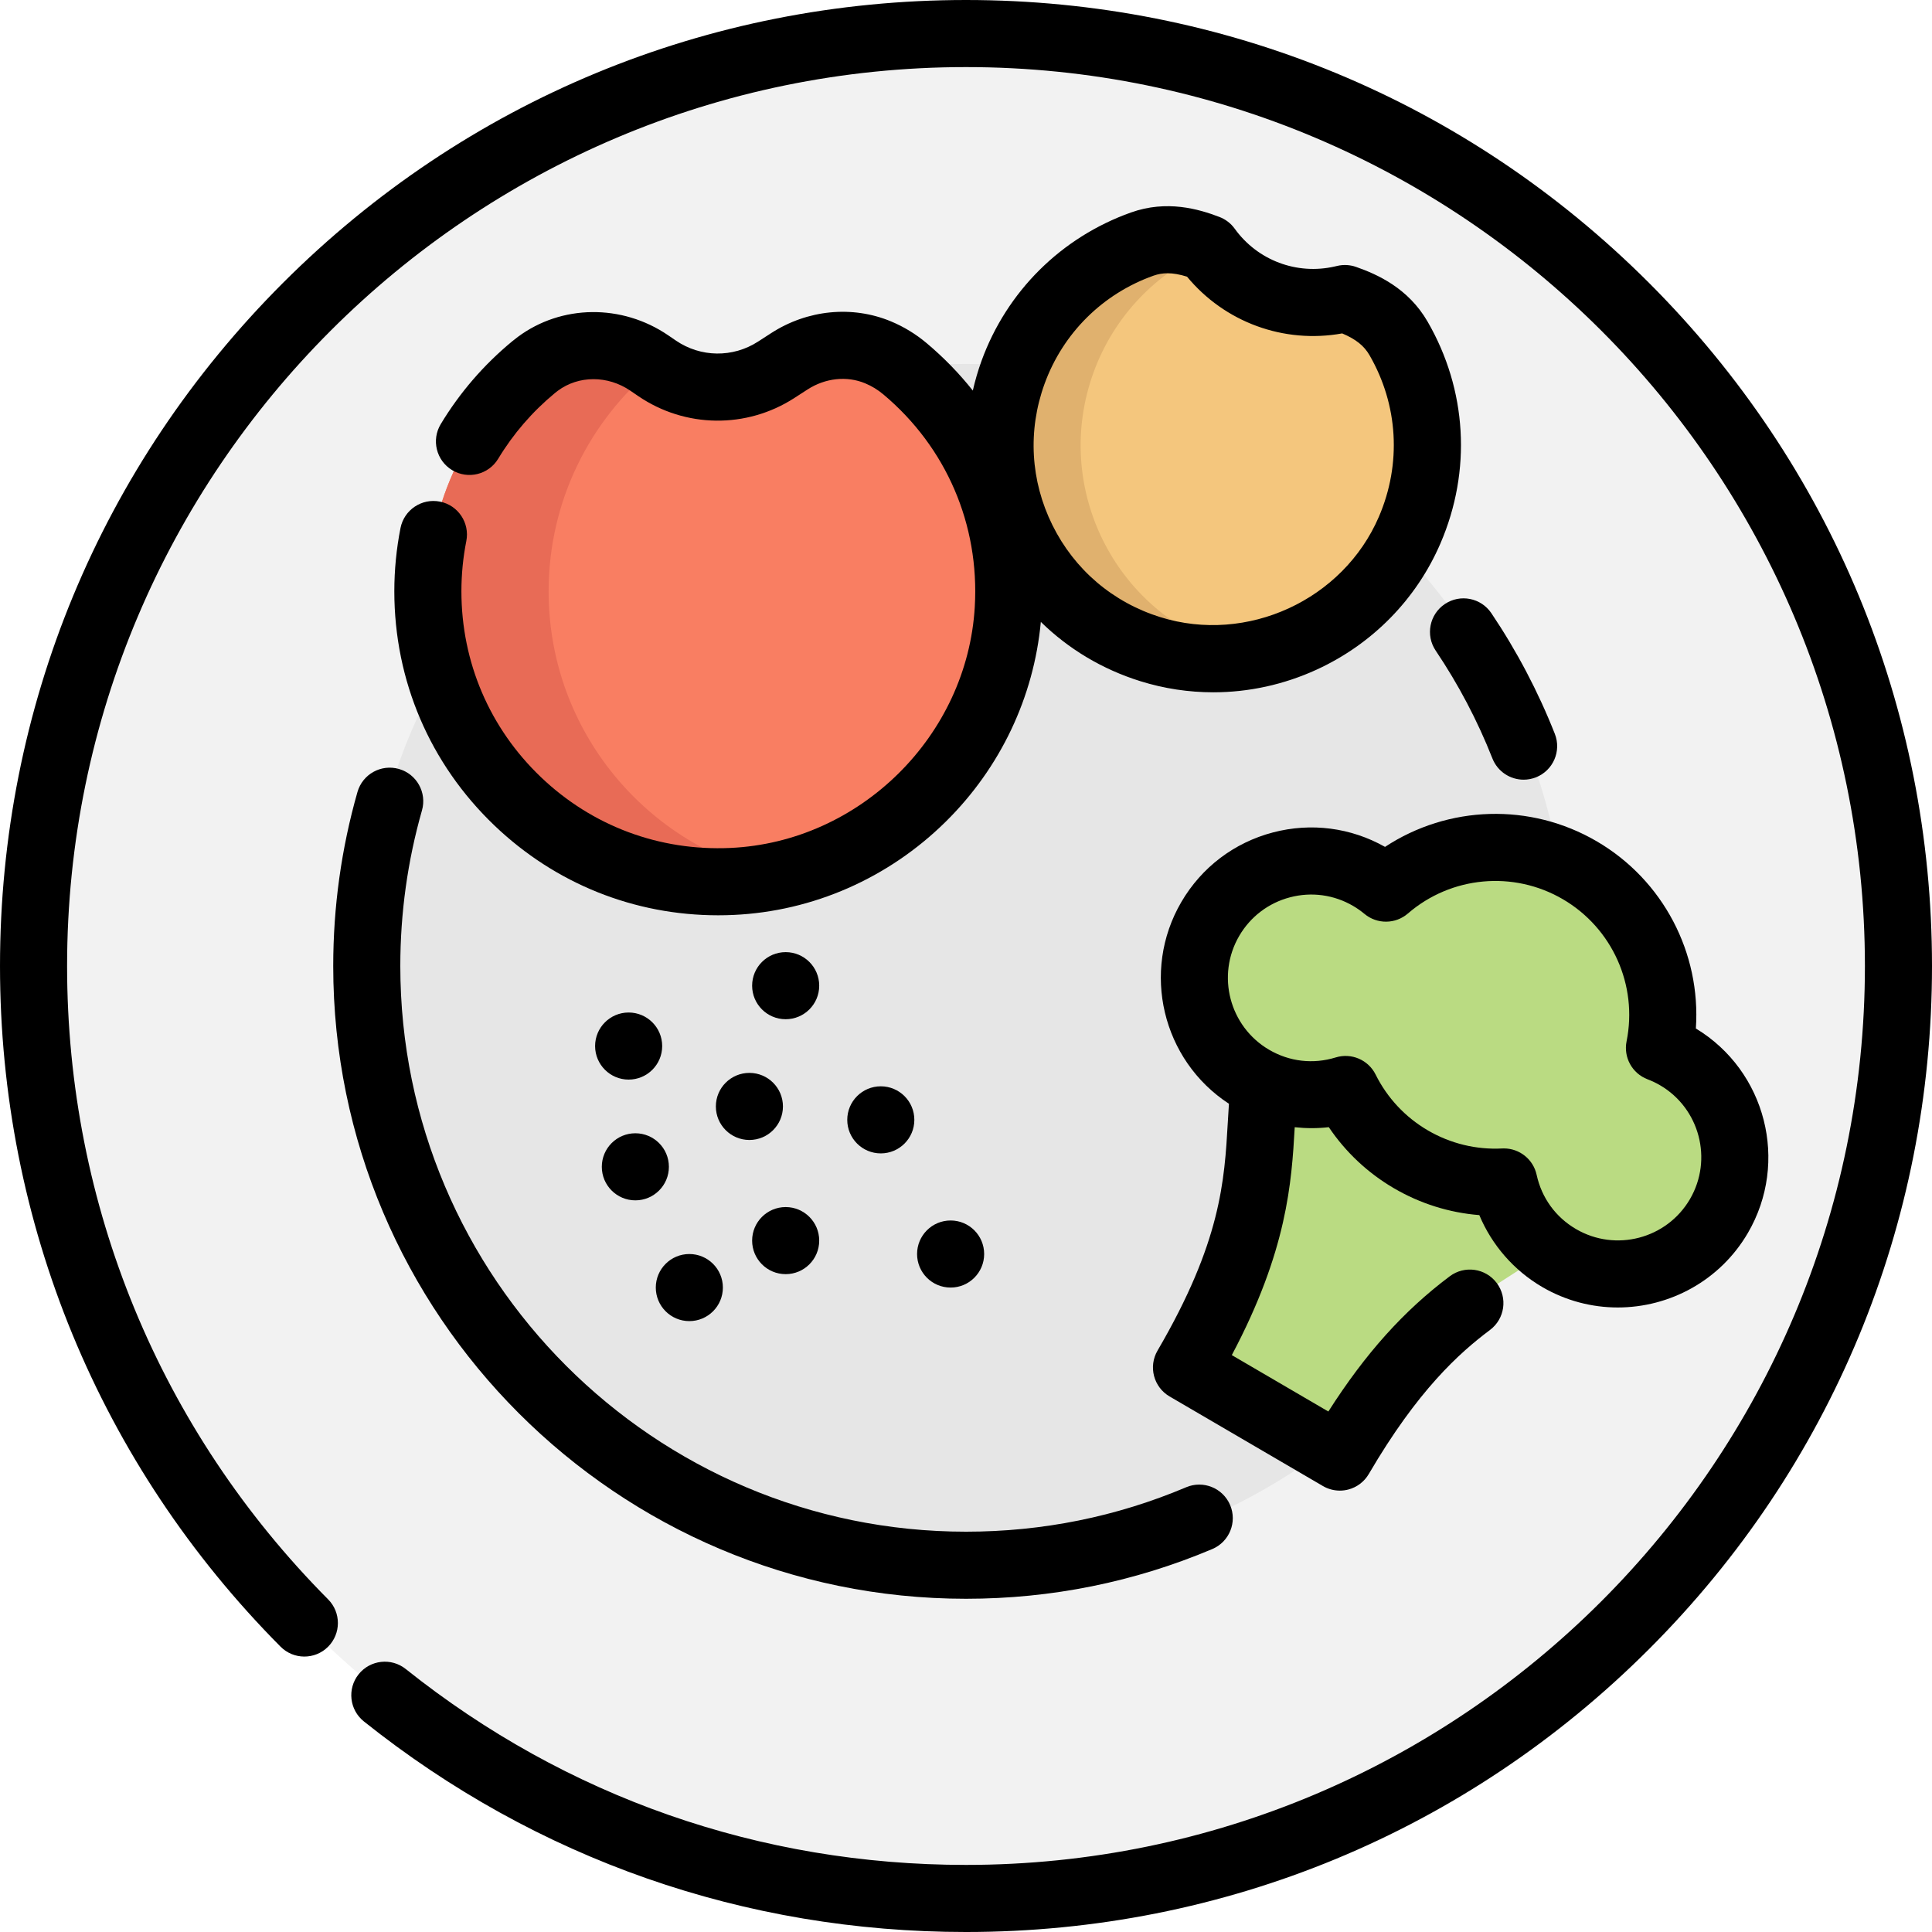
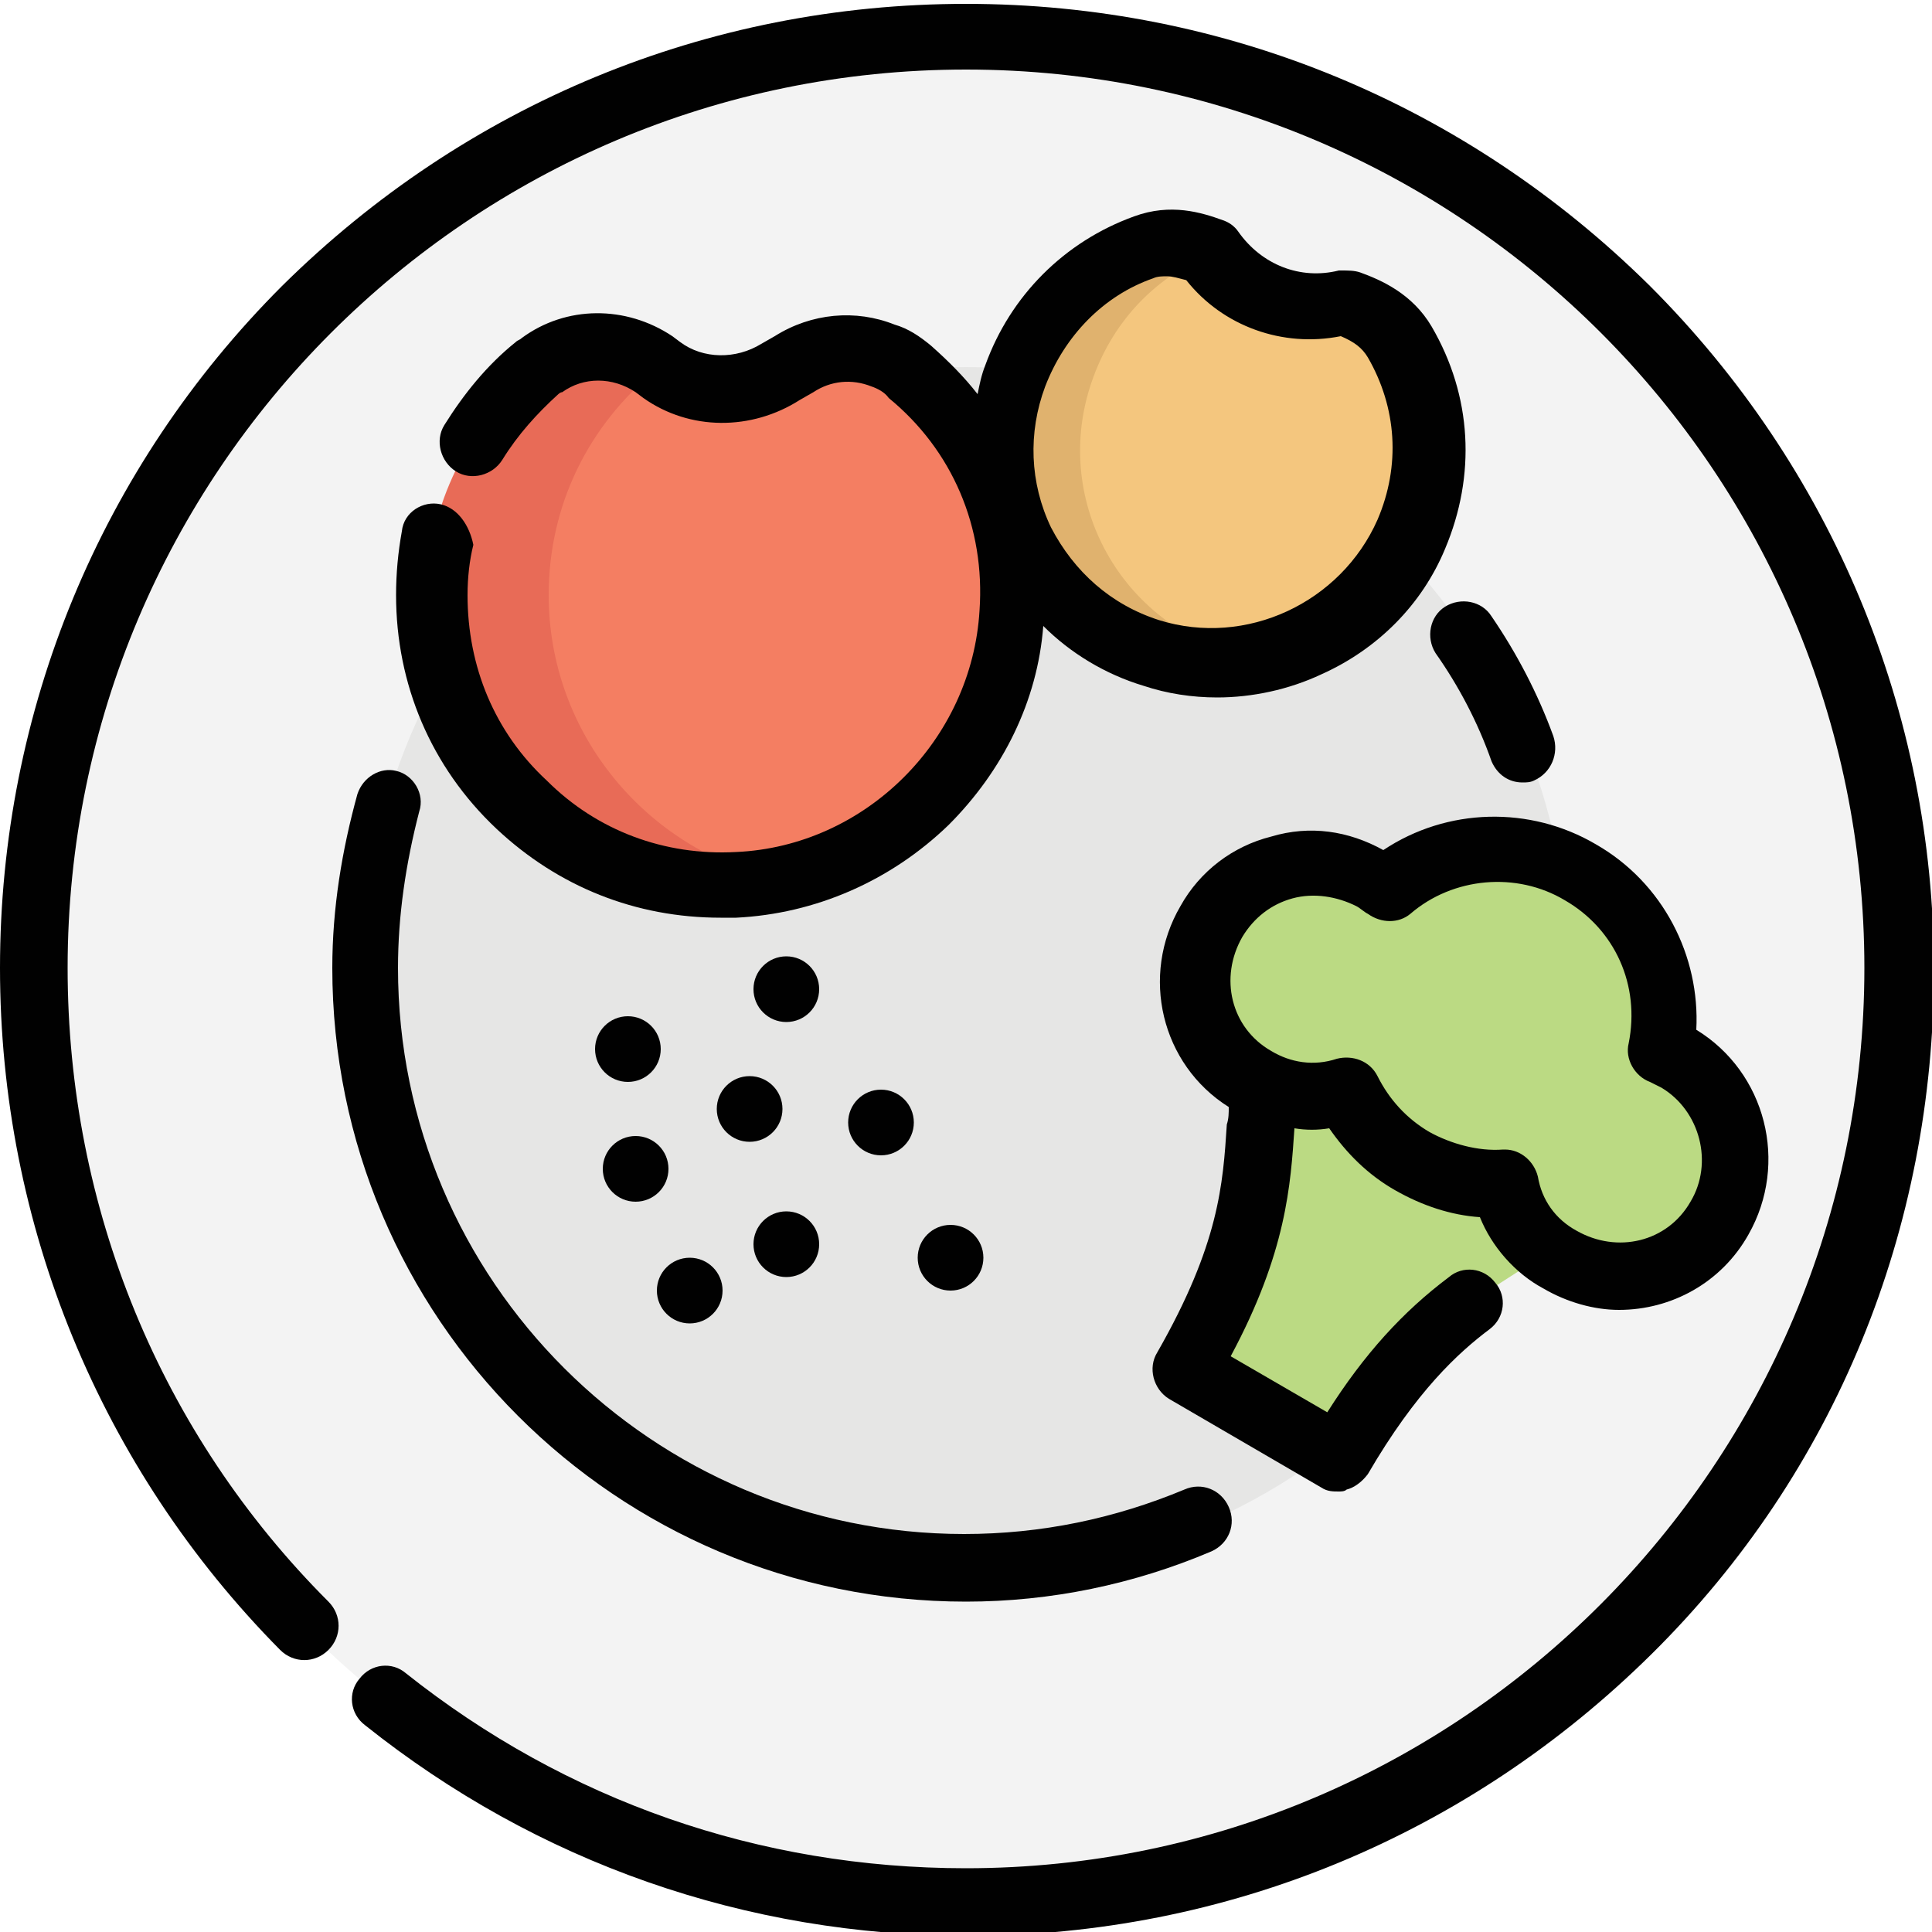
- <svg xmlns="http://www.w3.org/2000/svg" version="1.1" id="Layer_1" x="0px" y="0px" viewBox="0 0 512.002 512.002" style="enable-background:new 0 0 512.002 512.002;" xml:space="preserve">
-   <circle style="fill:#F2F2F2;" cx="256.001" cy="256.024" r="247.111" />
-   <circle style="fill:#E6E6E6;" cx="256.001" cy="256.024" r="159.581" />
-   <path style="fill:#F97E62;" d="M209.184,95.775c6.994-4.522,15.803-5.577,23.494-2.382c2.495,1.036,4.888,2.455,7.17,4.371  c17.891,15.028,28.843,38.053,27.357,63.569c-2.273,39.048-34.148,70.495-73.221,72.283c-44.159,2.021-80.594-33.181-80.594-76.889  c0-23.916,10.905-45.281,28.013-59.4c0.371-0.307,0.746-0.6,1.124-0.879c8.675-6.448,20.607-6.315,29.535-0.224l2.067,1.41  c9.488,6.473,21.932,6.625,31.577,0.39L209.184,95.775z" />
-   <path style="fill:#E86B56;" d="M145.392,156.728c0-23.916,10.905-45.281,28.013-59.4c0.043-0.036,0.087-0.066,0.128-0.101  l-1.471-1.004c-8.928-6.091-20.86-6.224-29.535,0.224c-0.377,0.281-0.751,0.574-1.124,0.879  c-17.108,14.117-28.013,35.484-28.013,59.4c0,43.708,36.434,78.91,80.594,76.889c4.206-0.193,8.323-0.749,12.335-1.601  C171.511,224.632,145.392,193.733,145.392,156.728z" />
-   <path style="fill:#F4C67D;" d="M356.421,79.148c5.891,2.055,10.946,4.909,14.209,10.555c8.592,14.872,10.383,33.529,2.955,50.786  c-11.366,26.41-41.28,40.143-68.725,31.577c-31.019-9.681-47.363-43.144-36.399-73.345c6-16.525,18.894-28.551,34.257-34.015  c6.003-2.133,11.586-1.064,17.284,1.126l0,0c8.114,11.273,22.196,16.583,35.733,13.474L356.421,79.148z" />
-   <path style="fill:#E0B16E;" d="M326.194,172.066c-31.019-9.681-47.363-43.144-36.399-73.345  c5.503-15.157,16.815-26.514,30.503-32.509c-0.096-0.129-0.202-0.25-0.296-0.382l0,0c-5.697-2.189-11.28-3.259-17.284-1.126  c-15.363,5.463-28.257,17.491-34.257,34.015c-10.965,30.201,5.38,63.664,36.399,73.345c9.1,2.84,18.47,3.216,27.347,1.504  C330.195,173.178,328.187,172.688,326.194,172.066z" />
-   <g>
-     <path style="fill:#BADB82;" d="M335.026,287.521c-2.046,19.056,1.234,37.553-20.59,74.906l40.634,23.74   c21.824-37.354,39.54-43.584,55.143-54.719" />
-     <path style="fill:#BADB82;" d="M444.411,279.95c-1.506-0.879-3.057-1.611-4.635-2.212c3.649-18.079-4.292-37.256-21.106-47.079   c-16.814-9.823-37.419-7.325-51.377,4.733c-1.298-1.08-2.696-2.072-4.203-2.952c-14.765-8.626-33.725-3.649-42.351,11.114   c-8.626,14.765-3.651,33.725,11.114,42.351c7.791,4.551,16.749,5.312,24.742,2.85c3.717,7.473,9.572,13.987,17.318,18.511   c7.744,4.525,16.295,6.426,24.629,5.996c1.779,8.172,6.841,15.603,14.632,20.154c14.765,8.626,33.725,3.649,42.351-11.114   C464.151,307.538,459.176,288.575,444.411,279.95z" />
+ <svg xmlns="http://www.w3.org/2000/svg" enable-background="new 0 0 100 100" viewBox="0 0 100 100">
+   <circle cx="50" cy="50.2" fill="#f3f3f3" r="48.3" />
+   <circle cx="50" cy="50.2" fill="#e6e6e5" r="31.2" />
+   <path d="m40.9 18.9c1.4-.9 3.1-1.1 4.6-.5.5.2 1 .5 1.4.9 3.5 2.9 5.6 7.4 5.3 12.4-.4 7.6-6.7 13.8-14.3 14.1-8.6.4-15.7-6.5-15.7-15 0-4.7 2.1-8.8 5.5-11.6.1-.1.1-.1.2-.2 1.7-1.3 4-1.2 5.8 0l.4.3c1.9 1.3 4.3 1.3 6.2.1z" fill="#f47e62" />
+   <path d="m28.4 30.8c0-4.7 2.1-8.8 5.5-11.6l-.3-.2c-1.7-1.2-4.1-1.2-5.8 0-.1.1-.1.1-.2.2-3.3 2.8-5.5 6.9-5.5 11.6 0 8.5 7.1 15.4 15.7 15 .8 0 1.6-.1 2.4-.3-6.7-1.5-11.8-7.5-11.8-14.7z" fill="#e86b57" />
+   <path d="m69.6 15.6c1.2.4 2.1 1 2.8 2.1 1.7 2.9 2 6.5.6 9.9-2.2 5.2-8.1 7.8-13.4 6.2-6.1-1.9-9.3-8.4-7.1-14.3 1.2-3.2 3.7-5.6 6.7-6.6 1.2-.4 2.3-.2 3.4.2 1.6 2.2 4.3 3.2 7 2.6z" fill="#f4c67e" />
+   <path d="m63.7 33.8c-6.1-1.9-9.3-8.4-7.1-14.3 1.1-3 3.3-5.2 6-6.3 0 0 0 0-.1-.1-1.1-.4-2.2-.6-3.4-.2-3 1.1-5.5 3.4-6.7 6.6-2.1 5.9 1.1 12.4 7.1 14.3 1.8.6 3.6.6 5.3.3-.3-.1-.7-.2-1.1-.3z" fill="#e0b26e" />
+   <path d="m65.4 56.3c-.4 3.7.2 7.3-4 14.6l7.9 4.6c4.3-7.3 7.7-8.5 10.8-10.7" fill="#bbda83" />
+   <path d="m86.8 54.8c-.3-.2-.6-.3-.9-.4.7-3.5-.8-7.3-4.1-9.2s-7.3-1.4-10 .9c-.3-.2-.5-.4-.8-.6-2.9-1.7-6.6-.7-8.3 2.2s-.7 6.6 2.2 8.3c1.5.9 3.3 1 4.8.6.7 1.5 1.9 2.7 3.4 3.6s3.2 1.3 4.8 1.2c.3 1.6 1.3 3 2.9 3.9 2.9 1.7 6.6.7 8.3-2.2 1.6-2.9.6-6.6-2.3-8.3z" fill="#bbda83" />
+   <g fill="#010101">
+     <path d="m85.4 14.8c-9.5-9.4-22-14.6-35.4-14.6s-25.9 5.2-35.4 14.6c-9.4 9.4-14.6 22-14.6 35.3s5.2 25.9 14.5 35.3c.7.7 1.8.7 2.5 0s.7-1.8 0-2.5c-8.7-8.7-13.5-20.4-13.5-32.8 0-25.6 20.8-46.5 46.5-46.5s46.5 20.9 46.5 46.5-20.8 46.6-46.5 46.6c-10.7 0-20.7-3.5-29-10.1-.7-.6-1.8-.5-2.4.3-.6.7-.5 1.8.3 2.4 8.9 7.1 19.7 10.9 31.2 10.9 13.4 0 25.9-5.2 35.4-14.6s14.6-22 14.6-35.4-5.3-26-14.7-35.4z" />
+     <path d="m77.2 31.9c-.5-.8-1.6-1-2.4-.5s-1 1.6-.5 2.4c1.2 1.7 2.2 3.6 2.9 5.6.3.7.9 1.1 1.6 1.1.2 0 .4 0 .6-.1.9-.4 1.3-1.4 1-2.3-.8-2.2-1.9-4.3-3.2-6.2z" />
+     <path d="m18.5 41.1c-.8 2.9-1.3 5.9-1.3 9 0 18.1 14.7 32.8 32.8 32.8 4.4 0 8.7-.9 12.7-2.6.9-.4 1.3-1.4.9-2.3s-1.4-1.3-2.3-.9c-3.6 1.5-7.4 2.3-11.4 2.3-16.1 0-29.3-13.1-29.3-29.3 0-2.7.4-5.4 1.1-8.1.3-.9-.3-1.9-1.2-2.1-.8-.2-1.7.3-2 1.2z" />
+     <path d="m22.8 26.1c-.9-.2-1.9.4-2 1.4-.2 1.1-.3 2.2-.3 3.3 0 4.6 1.8 8.9 5.2 12.1 3.2 3 7.2 4.6 11.6 4.6h.8c4.1-.2 8-1.9 11-4.8 2.8-2.8 4.6-6.4 4.9-10.3 1.4 1.4 3.2 2.5 5.2 3.1 1.2.4 2.5.6 3.8.6 1.8 0 3.7-.4 5.4-1.2 2.9-1.3 5.2-3.6 6.4-6.5 1.6-3.8 1.4-7.9-.7-11.5-1-1.7-2.6-2.4-3.7-2.8-.3-.1-.6-.1-1-.1h-.1c-2 .5-4-.3-5.2-2-.2-.3-.5-.5-.8-.6-1.1-.4-2.7-.9-4.6-.2-3.6 1.3-6.4 4.1-7.7 7.7-.2.5-.3 1-.4 1.5-.7-.9-1.5-1.7-2.4-2.5-.6-.5-1.2-.9-1.9-1.1-2-.8-4.3-.6-6.2.6l-.7.4c-1.3.8-3 .8-4.2-.1l-.4-.3c-2.4-1.6-5.5-1.6-7.8.1-.1.1-.2.1-.3.2-1.5 1.2-2.7 2.7-3.7 4.3-.5.8-.2 1.9.6 2.4s1.9.2 2.4-.6c.8-1.3 1.8-2.4 2.9-3.4 0 0 .1-.1.2-.1 1.1-.8 2.6-.8 3.8 0l.4.3c2.4 1.7 5.6 1.7 8.1.1l.7-.4c.9-.6 2-.7 3-.3.3.1.7.3.9.6 3.3 2.7 5 6.7 4.7 11-.4 6.7-5.9 12.2-12.6 12.5-3.7.2-7.2-1.1-9.8-3.7-2.7-2.5-4.1-5.9-4.1-9.6 0-.9.1-1.8.3-2.6-.2-1-.8-1.9-1.7-2.1zm31.3-6.1c1-2.6 3-4.7 5.6-5.6.2-.1.5-.1.7-.1.3 0 .6.1 1 .2 1.9 2.4 5 3.5 8 2.9.7.3 1.1.6 1.4 1.1 1.5 2.6 1.7 5.6.5 8.4-1.9 4.3-6.8 6.6-11.3 5.2-2.5-.8-4.4-2.5-5.6-4.8-1.1-2.3-1.2-4.9-.3-7.3z" />
+     <path d="m82.6 43.7c-3.4-2-7.7-1.9-11 .3-1.8-1-3.8-1.3-5.8-.7-2 .5-3.7 1.8-4.7 3.6-2.1 3.6-1 8.2 2.5 10.4 0 .3 0 .6-.1.9-.2 3.1-.4 6.2-3.6 11.8-.5.8-.2 1.9.6 2.4l7.9 4.6c.3.2.6.2.9.2.1 0 .3 0 .4-.1.4-.1.8-.4 1.1-.8 2.5-4.3 4.7-6.3 6.3-7.5.8-.6.9-1.7.3-2.4-.6-.8-1.7-.9-2.4-.3-2.4 1.8-4.4 4-6.3 7l-5-2.9c2.9-5.4 3.1-8.9 3.3-11.8.6.1 1.2.1 1.8 0 .9 1.3 2 2.4 3.4 3.2s2.9 1.3 4.4 1.4c.6 1.5 1.8 2.9 3.3 3.7 1.2.7 2.6 1.1 3.9 1.1 2.7 0 5.3-1.4 6.7-3.9 2.1-3.7.9-8.4-2.7-10.6.2-3.8-1.7-7.6-5.2-9.6zm4.9 18.5c-1.2 2.1-3.8 2.7-5.9 1.5-1.1-.6-1.8-1.6-2-2.8-.2-.8-.9-1.4-1.7-1.4h-.1c-1.3.1-2.7-.3-3.8-.9-1.2-.7-2.1-1.7-2.7-2.9-.4-.8-1.3-1.1-2.1-.9-1.2.4-2.4.2-3.4-.4-2.1-1.2-2.7-3.8-1.5-5.9.6-1 1.5-1.7 2.6-2s2.3-.1 3.3.4c.2.1.4.3.6.4.7.5 1.6.5 2.2 0 2.2-1.9 5.5-2.2 8-.7 2.6 1.5 3.9 4.4 3.3 7.4-.2.8.3 1.7 1.1 2l.6.3c2 1.2 2.7 3.9 1.5 5.9z" />
+     <circle cx="49.2" cy="65.1" r="1.7" />
+     <circle cx="45.6" cy="58.1" r="1.7" />
+     <circle cx="40.7" cy="64.4" r="1.7" />
+     <circle cx="35.7" cy="66.8" r="1.7" />
+     <circle cx="32.9" cy="60.5" r="1.7" />
+     <circle cx="38.8" cy="57.4" r="1.7" />
+     <circle cx="40.7" cy="51.2" r="1.7" />
+     <circle cx="32.5" cy="54.3" r="1.7" />
  </g>
-   <path d="M437.021,74.981C388.669,26.629,324.381,0,256.001,0S123.335,26.629,74.983,74.981  C26.629,123.333,0.001,187.62,0.001,256.001c0,68.044,26.404,132.105,74.348,180.382c3.461,3.485,9.09,3.502,12.571,0.044  c3.482-3.46,3.502-9.087,0.043-12.571c-44.614-44.927-69.183-104.538-69.183-167.855c0-131.356,106.866-238.222,238.222-238.222  s238.221,106.866,238.221,238.222S387.357,494.223,256.001,494.223c-54.572,0-105.913-17.952-148.474-51.916  c-3.837-3.061-9.43-2.433-12.492,1.403c-3.063,3.838-2.434,9.431,1.405,12.494c45.742,36.503,100.919,55.799,159.562,55.799  c68.379,0,132.668-26.629,181.02-74.981s74.981-112.64,74.981-181.02S485.373,123.333,437.021,74.981z" />
-   <path d="M395.225,162.497c-2.741-4.074-8.265-5.155-12.337-2.413c-4.074,2.741-5.155,8.265-2.413,12.338  c6.027,8.956,11.084,18.569,15.031,28.574c1.38,3.495,4.728,5.629,8.272,5.629c1.086,0,2.19-0.2,3.261-0.622  c4.567-1.803,6.808-6.964,5.006-11.531C407.625,183.275,401.967,172.518,395.225,162.497z" />
-   <path d="M94.731,209.891c-4.261,14.93-6.422,30.444-6.422,46.109c0,92.466,75.226,167.692,167.692,167.692  c22.633,0,44.596-4.435,65.276-13.181c4.521-1.913,6.637-7.128,4.723-11.65c-1.912-4.522-7.128-6.636-11.65-4.724  c-18.477,7.814-38.108,11.778-58.35,11.778c-82.662,0-149.913-67.251-149.913-149.913c0-14.015,1.931-27.888,5.739-41.231  c1.348-4.721-1.388-9.64-6.108-10.987C100.994,202.437,96.079,205.169,94.731,209.891z" />
-   <path d="M116.587,132.933c-4.805-0.955-9.493,2.176-10.447,6.992c-1.087,5.491-1.639,11.137-1.639,16.777  c0,23.679,9.432,45.73,26.56,62.091c16.136,15.415,37.044,23.771,59.254,23.77c1.354,0,2.712-0.031,4.075-0.094  c21.098-0.966,41.075-9.746,56.249-24.723c14.458-14.27,23.326-32.972,25.196-52.936c7.306,7.162,16.26,12.556,26.375,15.714  c6.305,1.969,12.816,2.945,19.325,2.945c9.36,0,18.713-2.022,27.428-6.025c14.775-6.788,26.42-18.674,32.787-33.469  c8.28-19.238,7.033-40.651-3.425-58.749c-5.112-8.844-13.278-12.511-18.977-14.499c-1.581-0.552-3.287-0.646-4.919-0.27  l-0.685,0.158c-10.072,2.312-20.488-1.613-26.528-10.003c-1.011-1.405-2.41-2.484-4.025-3.105  c-5.535-2.126-13.989-4.567-23.451-1.203c-18.495,6.577-32.941,20.922-39.635,39.357c-0.94,2.589-1.691,5.208-2.297,7.844  c-3.597-4.532-7.686-8.747-12.242-12.574c-2.873-2.412-6.061-4.355-9.477-5.773c-10.254-4.257-22.114-3.089-31.73,3.127  l-3.479,2.248c-6.656,4.305-15.19,4.201-21.741-0.268l-2.067-1.41c-12.246-8.354-28.261-8.179-39.847,0.433  c-0.495,0.369-0.988,0.754-1.48,1.159c-7.53,6.215-13.902,13.597-18.939,21.941c-2.538,4.203-1.186,9.667,3.016,12.204  c4.205,2.536,9.667,1.186,12.204-3.016c3.998-6.622,9.056-12.482,15.034-17.415c0.254-0.21,0.511-0.41,0.77-0.603  c5.507-4.094,13.232-4.101,19.222-0.015l2.067,1.41c12.477,8.511,28.734,8.71,41.412,0.511l3.479-2.248  c4.703-3.04,10.408-3.652,15.258-1.637c1.766,0.734,3.358,1.704,4.862,2.968c16.648,13.983,25.467,34.483,24.2,56.246  c-1.996,34.272-30.438,62.349-64.753,63.92c-18.823,0.863-36.662-5.805-50.235-18.772c-13.582-12.975-21.063-30.461-21.063-49.236  c0-4.484,0.437-8.966,1.301-13.322C124.534,138.564,121.404,133.886,116.587,132.933z M276.816,101.729  c4.876-13.429,15.402-23.88,28.878-28.673c1.192-0.423,2.401-0.639,3.713-0.639c1.54,0,3.219,0.298,5.172,0.904  c9.979,12.075,25.65,17.83,41.117,15.037c3.633,1.533,5.801,3.283,7.235,5.765c7.62,13.187,8.525,28.795,2.489,42.825  c-9.507,22.087-34.948,33.772-57.913,26.606c-12.6-3.933-22.754-12.588-28.593-24.371  C273.073,127.393,272.328,114.091,276.816,101.729z" />
-   <path d="M423.156,222.957c-17.63-10.3-39.382-9.527-56.108,1.477c-9.073-5.12-19.592-6.483-29.689-3.833  c-10.297,2.702-18.924,9.252-24.293,18.442c-10.749,18.399-5.04,41.949,12.617,53.466c-0.111,1.638-0.206,3.263-0.297,4.862  c-0.894,15.625-1.818,31.782-18.624,60.547c-2.477,4.238-1.049,9.682,3.191,12.159l40.634,23.74  c1.372,0.802,2.922,1.214,4.484,1.214c0.755,0,1.514-0.096,2.257-0.292c2.28-0.599,4.229-2.078,5.418-4.114  c12.98-22.217,23.985-32.071,32.124-38.174c3.927-2.945,4.723-8.517,1.778-12.445c-2.945-3.927-8.516-4.723-12.445-1.778  c-12.168,9.125-22.3,20.373-32.176,35.839l-25.583-14.947c14.704-27.738,15.834-45.721,16.674-60.396  c2.994,0.329,6.023,0.34,9.028-0.012c4.447,6.608,10.331,12.138,17.287,16.202s14.661,6.473,22.601,7.103  c3.32,7.926,9.154,14.661,16.66,19.046c6.303,3.683,13.212,5.433,20.034,5.433c13.711,0,27.074-7.071,34.476-19.739  c10.982-18.797,4.785-42.972-13.781-54.198C450.791,252.585,440.784,233.257,423.156,222.957z M447.851,317.79  c-6.138,10.508-19.682,14.064-30.193,7.925c-5.395-3.152-9.099-8.255-10.43-14.37c-0.892-4.102-4.524-6.999-8.681-6.999  c-0.154,0-0.309,0.004-0.465,0.012c-6.887,0.358-13.706-1.3-19.686-4.793c-5.978-3.494-10.766-8.61-13.842-14.795  c-1.938-3.899-6.417-5.82-10.576-4.537c-5.985,1.843-12.247,1.12-17.641-2.029c-10.507-6.14-14.062-19.683-7.923-30.193  c2.975-5.089,7.753-8.717,13.455-10.214c5.703-1.498,11.647-0.683,16.736,2.291c1.038,0.607,2.049,1.317,3.006,2.112  c3.34,2.778,8.202,2.734,11.495-0.108c11.474-9.913,27.982-11.435,41.081-3.783c13.093,7.651,19.877,22.779,16.875,37.646  c-0.861,4.261,1.487,8.52,5.551,10.066c1.163,0.443,2.277,0.973,3.312,1.579c0.001,0,0.001,0,0.002,0  C450.436,293.739,453.99,307.282,447.851,317.79z" />
-   <circle cx="251.924" cy="332.33" r="8.889" />
-   <circle cx="233.422" cy="296.773" r="8.889" />
-   <circle cx="208.212" cy="328.775" r="8.889" />
-   <circle cx="182.682" cy="341.22" r="8.889" />
-   <circle cx="168.376" cy="309.218" r="8.889" />
-   <circle cx="198.6" cy="293.217" r="8.889" />
-   <circle cx="208.212" cy="261.216" r="8.889" />
-   <circle cx="166.598" cy="277.216" r="8.889" />
-   <g>
- </g>
-   <g>
- </g>
-   <g>
- </g>
-   <g>
- </g>
-   <g>
- </g>
-   <g>
- </g>
-   <g>
- </g>
-   <g>
- </g>
-   <g>
- </g>
-   <g>
- </g>
-   <g>
- </g>
-   <g>
- </g>
-   <g>
- </g>
-   <g>
- </g>
-   <g>
- </g>
</svg>
